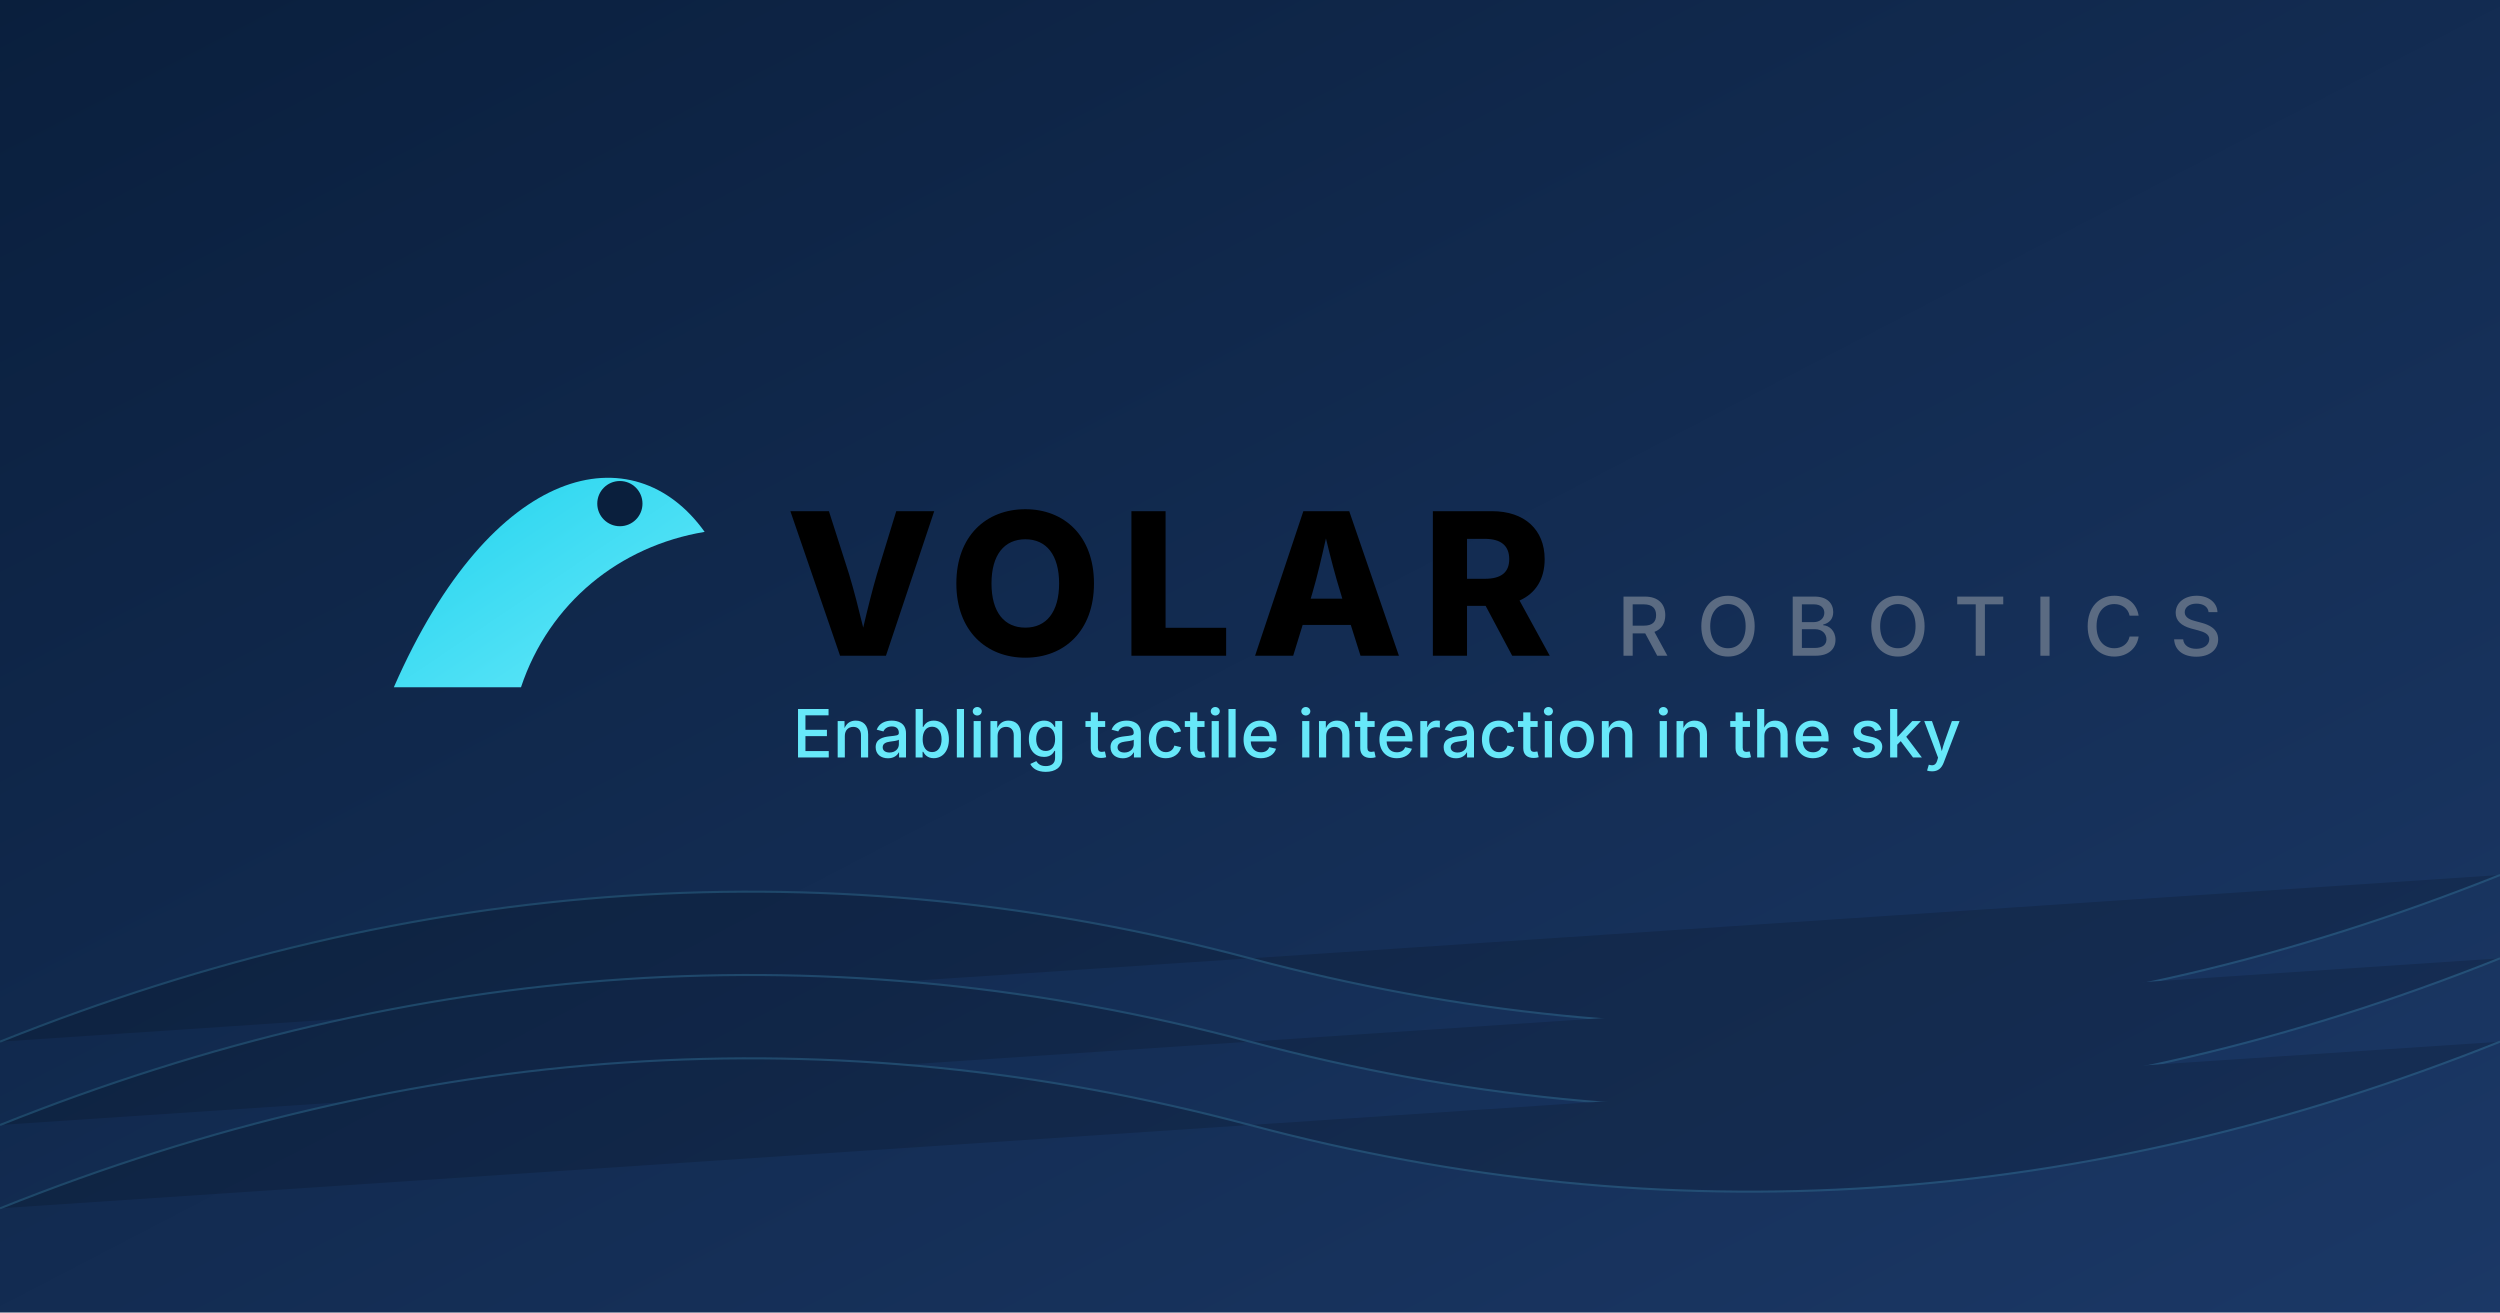
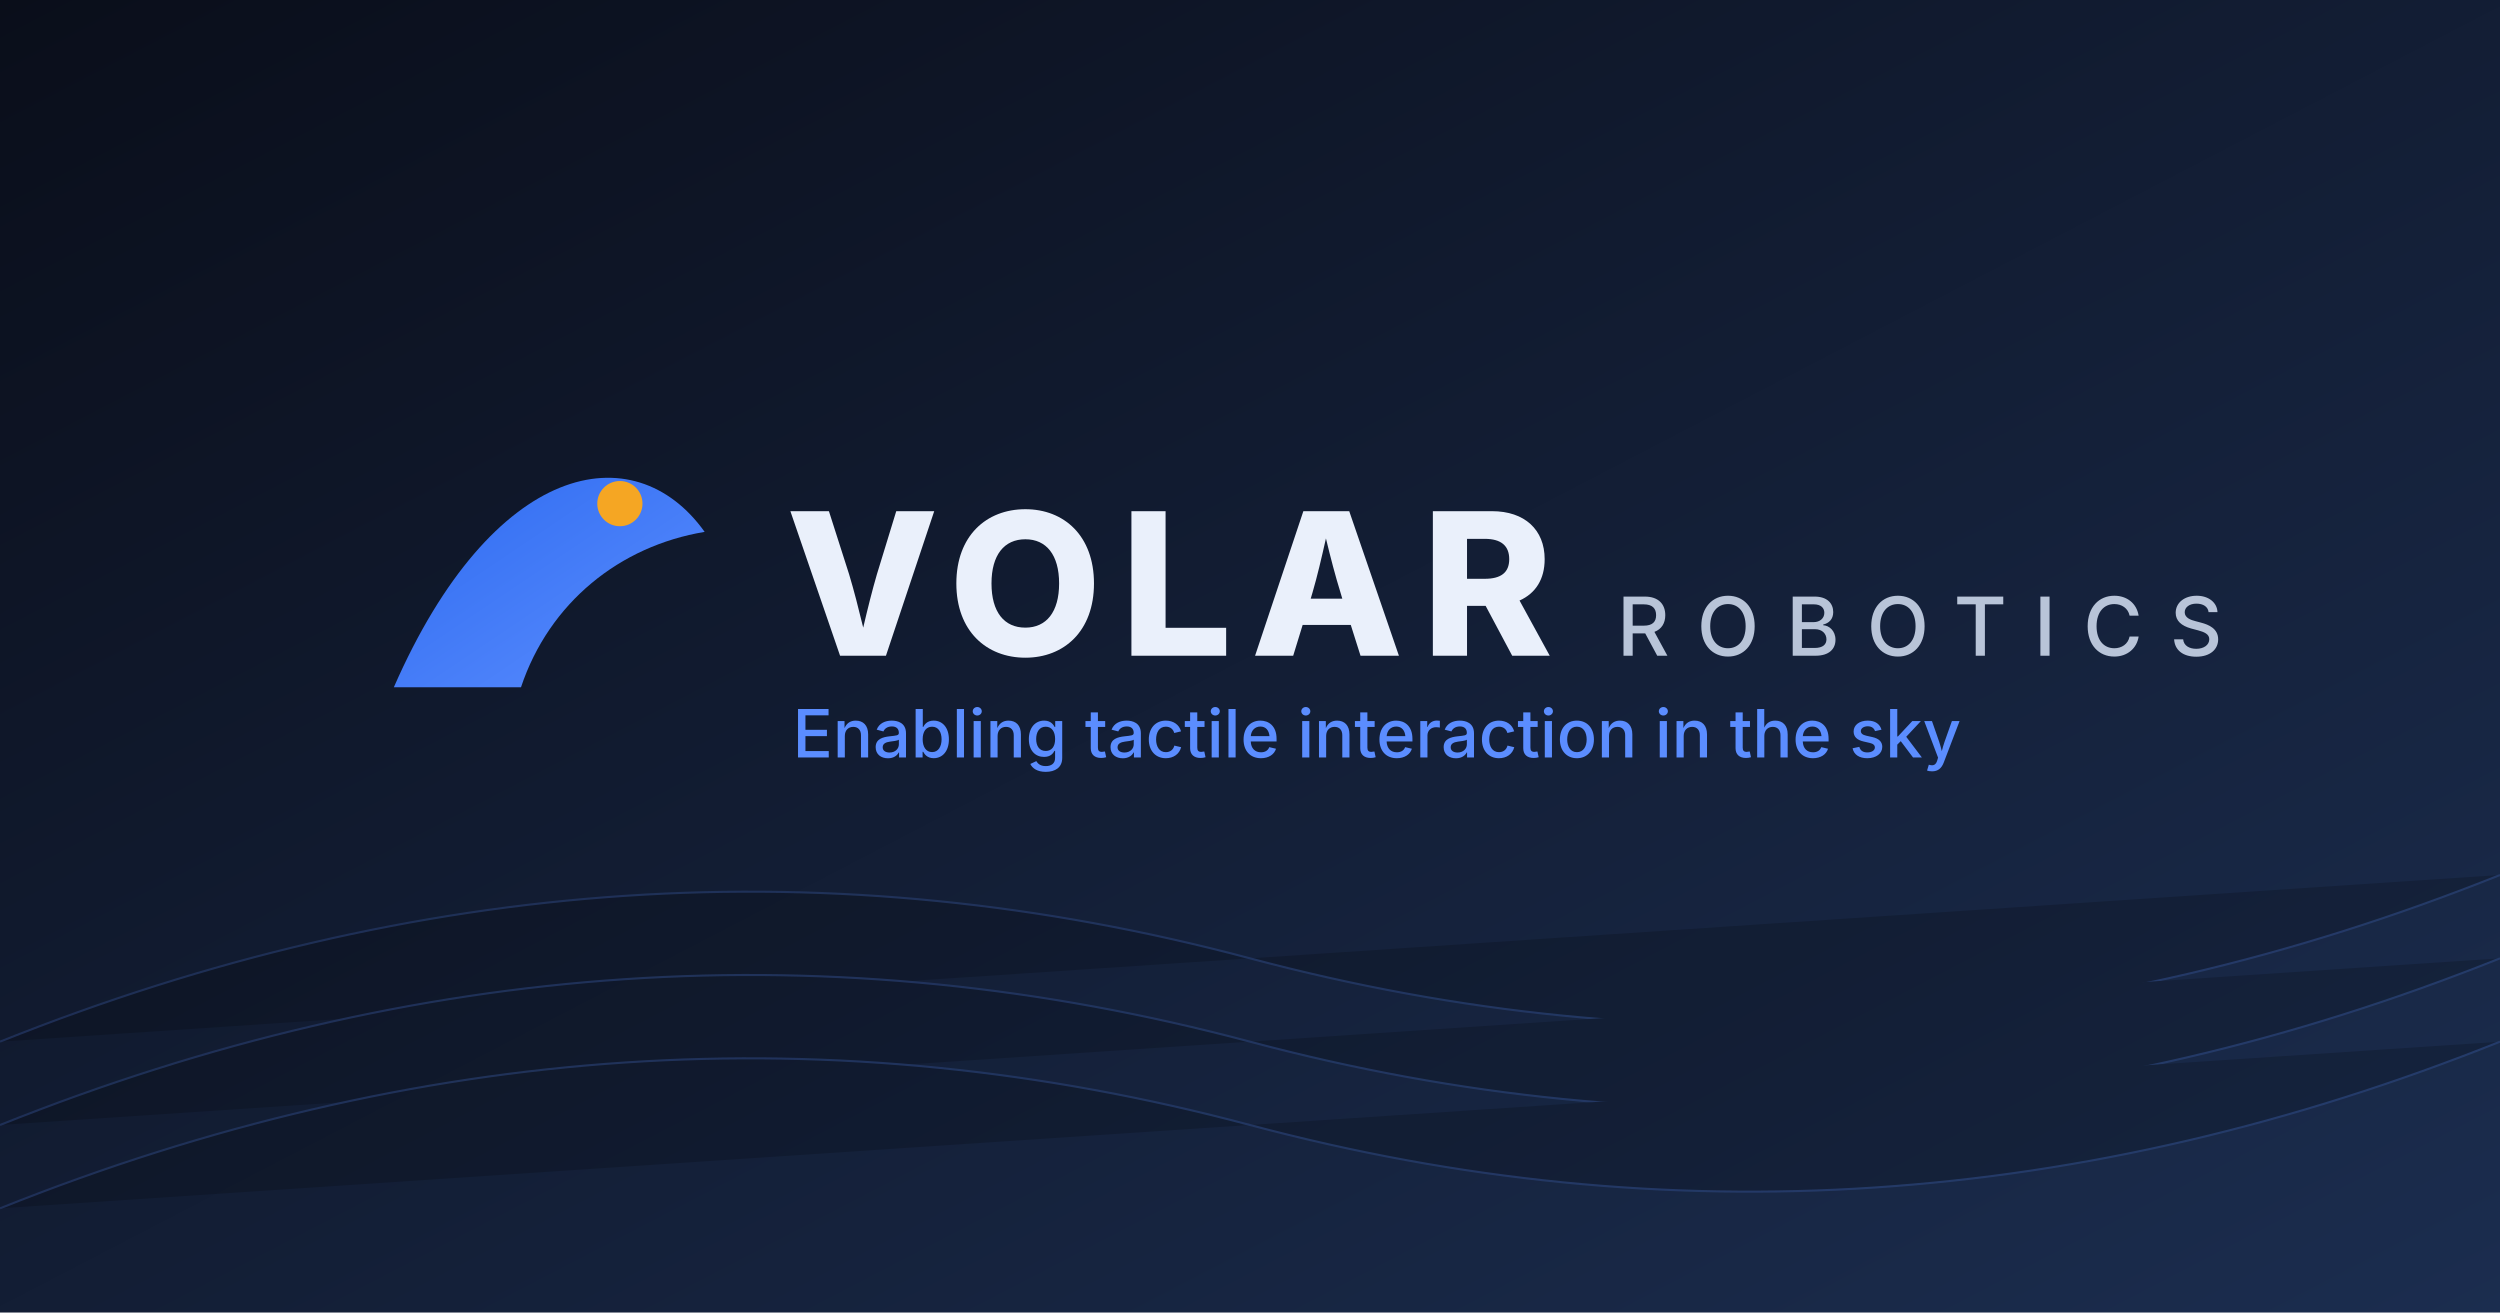
<svg xmlns="http://www.w3.org/2000/svg" viewBox="0 0 1200 630" version="1.1" id="svg34915">
  <defs id="defs34891">
    <linearGradient id="bg" x1="0" y1="0" x2="1" y2="1">
-       <stop offset="0" stop-color="#0A1F3D" id="stop34881" />
-       <stop offset="1" stop-color="#1B3866" id="stop34883" />
+       <stop offset="0" stop-color="#0A0E1A" id="stop34881" />
+       <stop offset="1" stop-color="#1B2D4F" id="stop34883" />
    </linearGradient>
    <linearGradient id="acc" x1="0" y1="0" x2="1" y2="1">
-       <stop offset="0" stop-color="#22D3EE" id="stop34886" />
-       <stop offset="1" stop-color="#67E8F9" id="stop34888" />
+       <stop offset="0" stop-color="#2E6BF0" id="stop34886" />
+       <stop offset="1" stop-color="#5B8DFF" id="stop34888" />
    </linearGradient>
    <linearGradient id="g" x1="8.21" y1="19.906" x2="44.334" y2="56.03" gradientTransform="matrix(4.130211,0,0,2.783886,155.1247,173.921)" gradientUnits="userSpaceOnUse">
-       <stop offset="0" stop-color="#22D3EE" id="stop29021" />
-       <stop offset="1" stop-color="#67E8F9" id="stop29023" />
+       <stop offset="0" stop-color="#2E6BF0" id="stop29021" />
+       <stop offset="1" stop-color="#5B8DFF" id="stop29023" />
    </linearGradient>
  </defs>
  <rect width="1200" height="630" fill="url(#bg)" id="rect34893" />
-   <g opacity=".15" stroke="#67E8F9" stroke-width="1" id="g34901">
+   <g opacity=".18" stroke="#5B8DFF" stroke-width="1" id="g34901">
    <path d="M0 500 Q 300 380 600 460 T 1200 420" id="path34895" />
    <path d="M0 540 Q 300 420 600 500 T 1200 460" id="path34897" />
    <path d="M0 580 Q 300 460 600 540 T 1200 500" id="path34899" />
  </g>
  <g fill="#ffffff" font-family="Inter, system-ui, sans-serif" id="g34913" transform="translate(-119.5273,13.58594)">
-     <text x="500" y="350" font-size="32px" font-weight="500" fill="#67e8f9" id="text34911">Enabling tactile interaction in the sky</text>
+     <text x="500" y="350" font-size="32px" font-weight="500" fill="#5B8DFF" id="text34911">Enabling tactile interaction in the sky</text>
  </g>
-   <g fill="currentColor" font-family="Inter, system-ui, sans-serif" font-weight="800" font-size="22px" letter-spacing="2" id="g30645" transform="matrix(4.336406,0,0,4.336406,151.7203,193.3294)">
+   <g fill="#EAF0FB" font-family="Inter, system-ui, sans-serif" font-weight="800" font-size="22px" letter-spacing="2" id="g30645" transform="matrix(4.336406,0,0,4.336406,151.7203,193.3294)">
    <text x="52" y="28" id="text30643">VOLAR</text>
  </g>
-   <g fill="#5b6b82" font-family="Inter, system-ui, sans-serif" font-weight="500" font-size="9px" letter-spacing="3" id="g30649" transform="matrix(4.336406,0,0,4.336406,151.7203,193.3294)">
+   <g fill="#B8C4D8" font-family="Inter, system-ui, sans-serif" font-weight="500" font-size="9px" letter-spacing="3" id="g30649" transform="matrix(4.336406,0,0,4.336406,151.7203,193.3294)">
    <text x="144" y="28" id="text30647">ROBOTICS</text>
  </g>
  <path d="m 189.033,329.901 c 47.472,-108.508 115.29,-122.072 149.198,-74.599 -40.691,6.782 -74.599,33.909 -88.163,74.599 z" fill="url(#g)" id="path29030" style="fill:url(#g);stroke-width:3.391" />
-   <circle cx="297.541" cy="241.739" r="10.851" fill="#0a1f3d" id="circle29032" style="stroke-width:3.391" />
+   <circle cx="297.541" cy="241.739" r="10.851" fill="#F5A623" id="circle29032" style="stroke-width:3.391" />
</svg>
